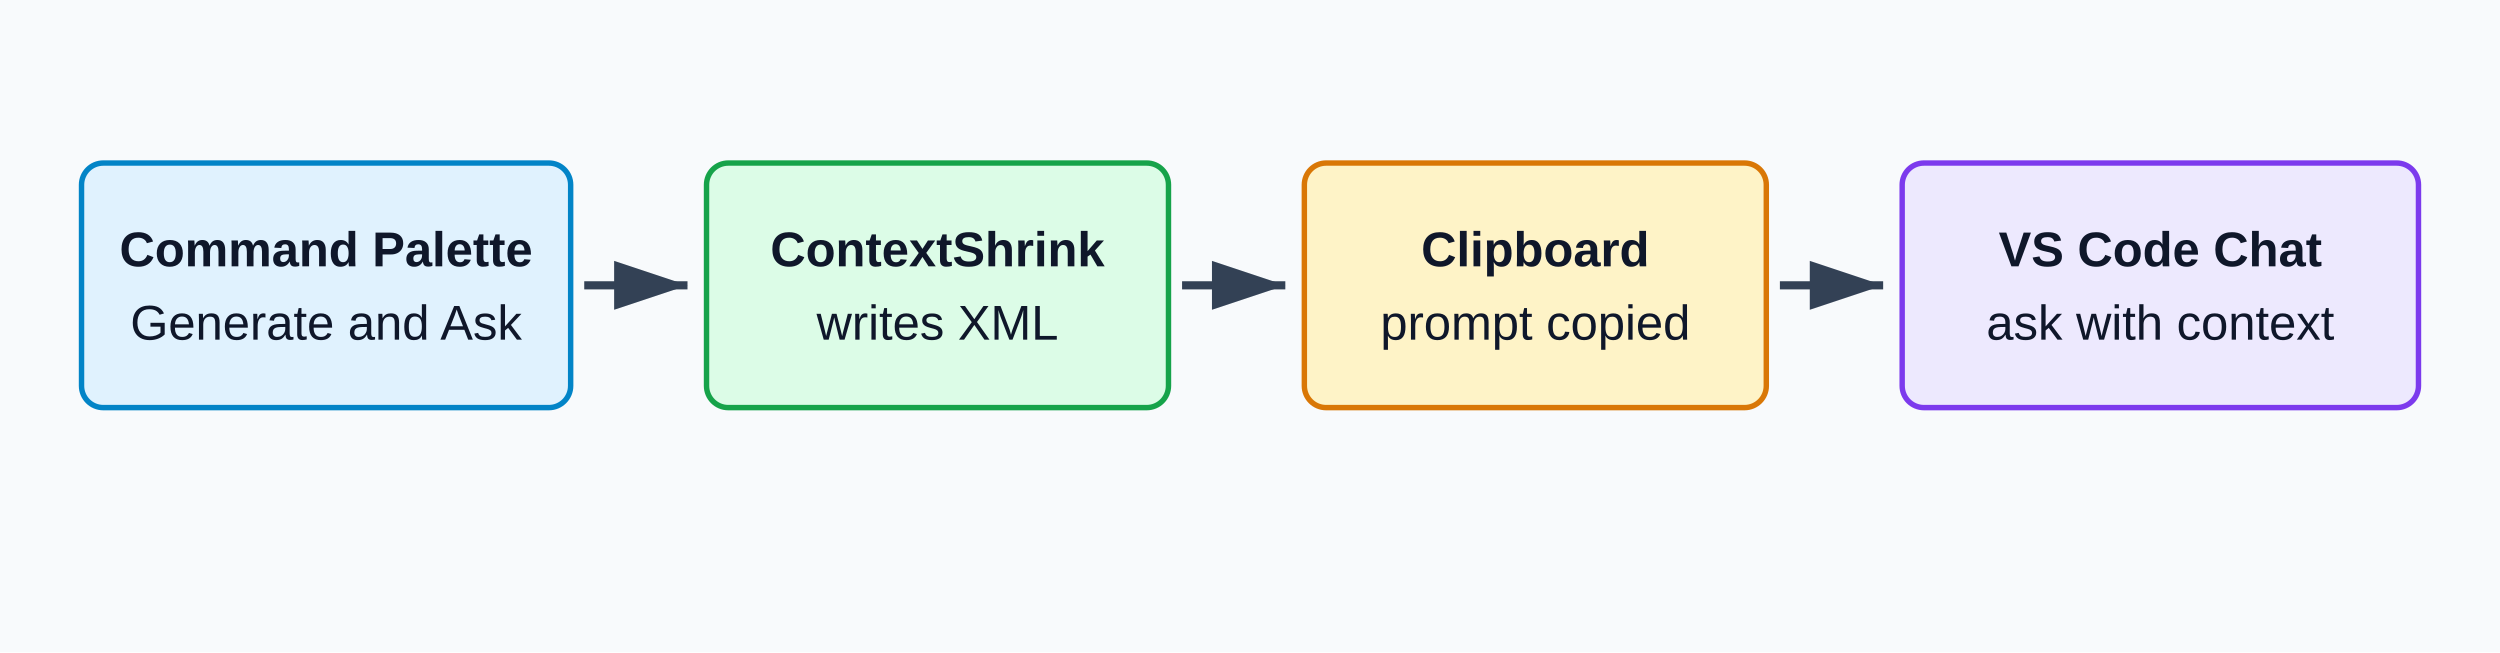
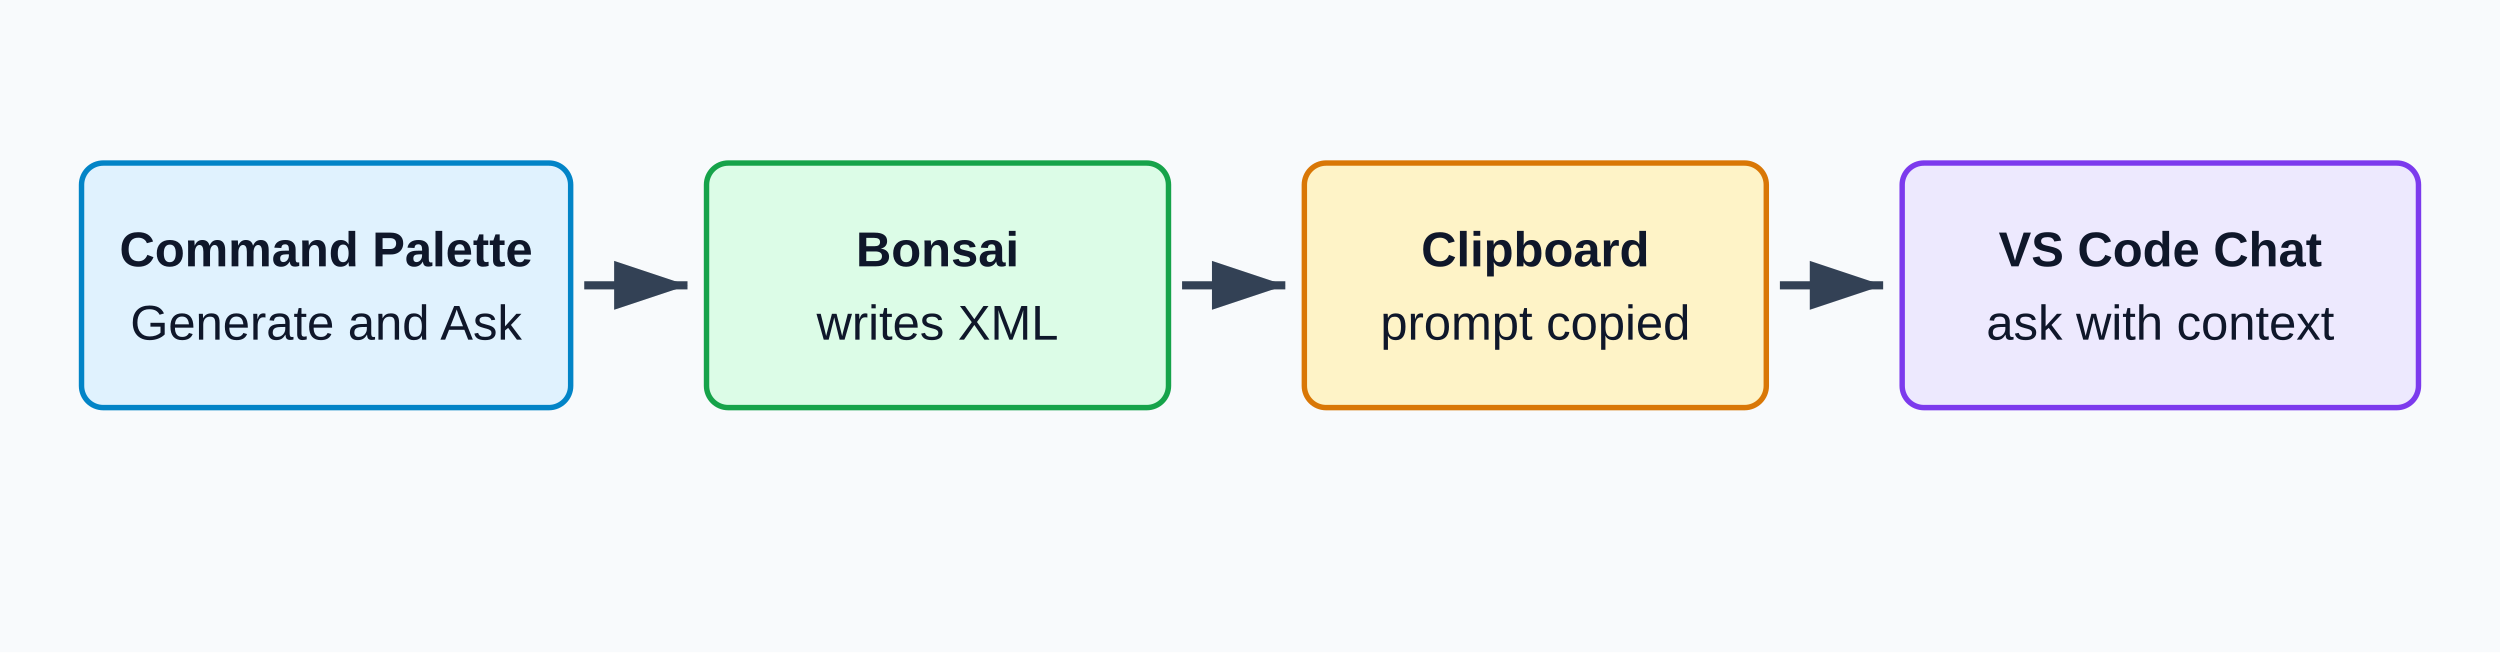
<svg xmlns="http://www.w3.org/2000/svg" width="920" height="240" viewBox="0 0 920 240" role="img" aria-labelledby="title desc">
  <rect width="920" height="240" fill="#f8fafc" />
  <g font-family="Arial, sans-serif" font-size="18" fill="#0f172a">
    <g transform="translate(30 60)">
      <rect width="180" height="90" rx="8" fill="#e0f2fe" stroke="#0284c7" stroke-width="2" />
      <text x="90" y="38" text-anchor="middle" font-weight="700">Command Palette</text>
      <text x="90" y="65" text-anchor="middle">Generate and Ask</text>
    </g>
    <g transform="translate(260 60)">
      <rect width="170" height="90" rx="8" fill="#dcfce7" stroke="#16a34a" stroke-width="2" />
-       <text x="85" y="38" text-anchor="middle" font-weight="700">ContextShrink</text>
+       <text x="85" y="38" text-anchor="middle" font-weight="700">Bonsai</text>
      <text x="85" y="65" text-anchor="middle">writes XML</text>
    </g>
    <g transform="translate(480 60)">
      <rect width="170" height="90" rx="8" fill="#fef3c7" stroke="#d97706" stroke-width="2" />
      <text x="85" y="38" text-anchor="middle" font-weight="700">Clipboard</text>
      <text x="85" y="65" text-anchor="middle">prompt copied</text>
    </g>
    <g transform="translate(700 60)">
      <rect width="190" height="90" rx="8" fill="#ede9fe" stroke="#7c3aed" stroke-width="2" />
      <text x="95" y="38" text-anchor="middle" font-weight="700">VS Code Chat</text>
      <text x="95" y="65" text-anchor="middle">ask with context</text>
    </g>
  </g>
  <g stroke="#334155" stroke-width="3" fill="none" marker-end="url(#arrow)">
    <path d="M215 105h38" />
    <path d="M435 105h38" />
    <path d="M655 105h38" />
  </g>
  <defs>
    <marker id="arrow" markerWidth="12" markerHeight="12" refX="9" refY="3" orient="auto" markerUnits="strokeWidth">
      <path d="M0,0 L0,6 L9,3 z" fill="#334155" />
    </marker>
  </defs>
</svg>
